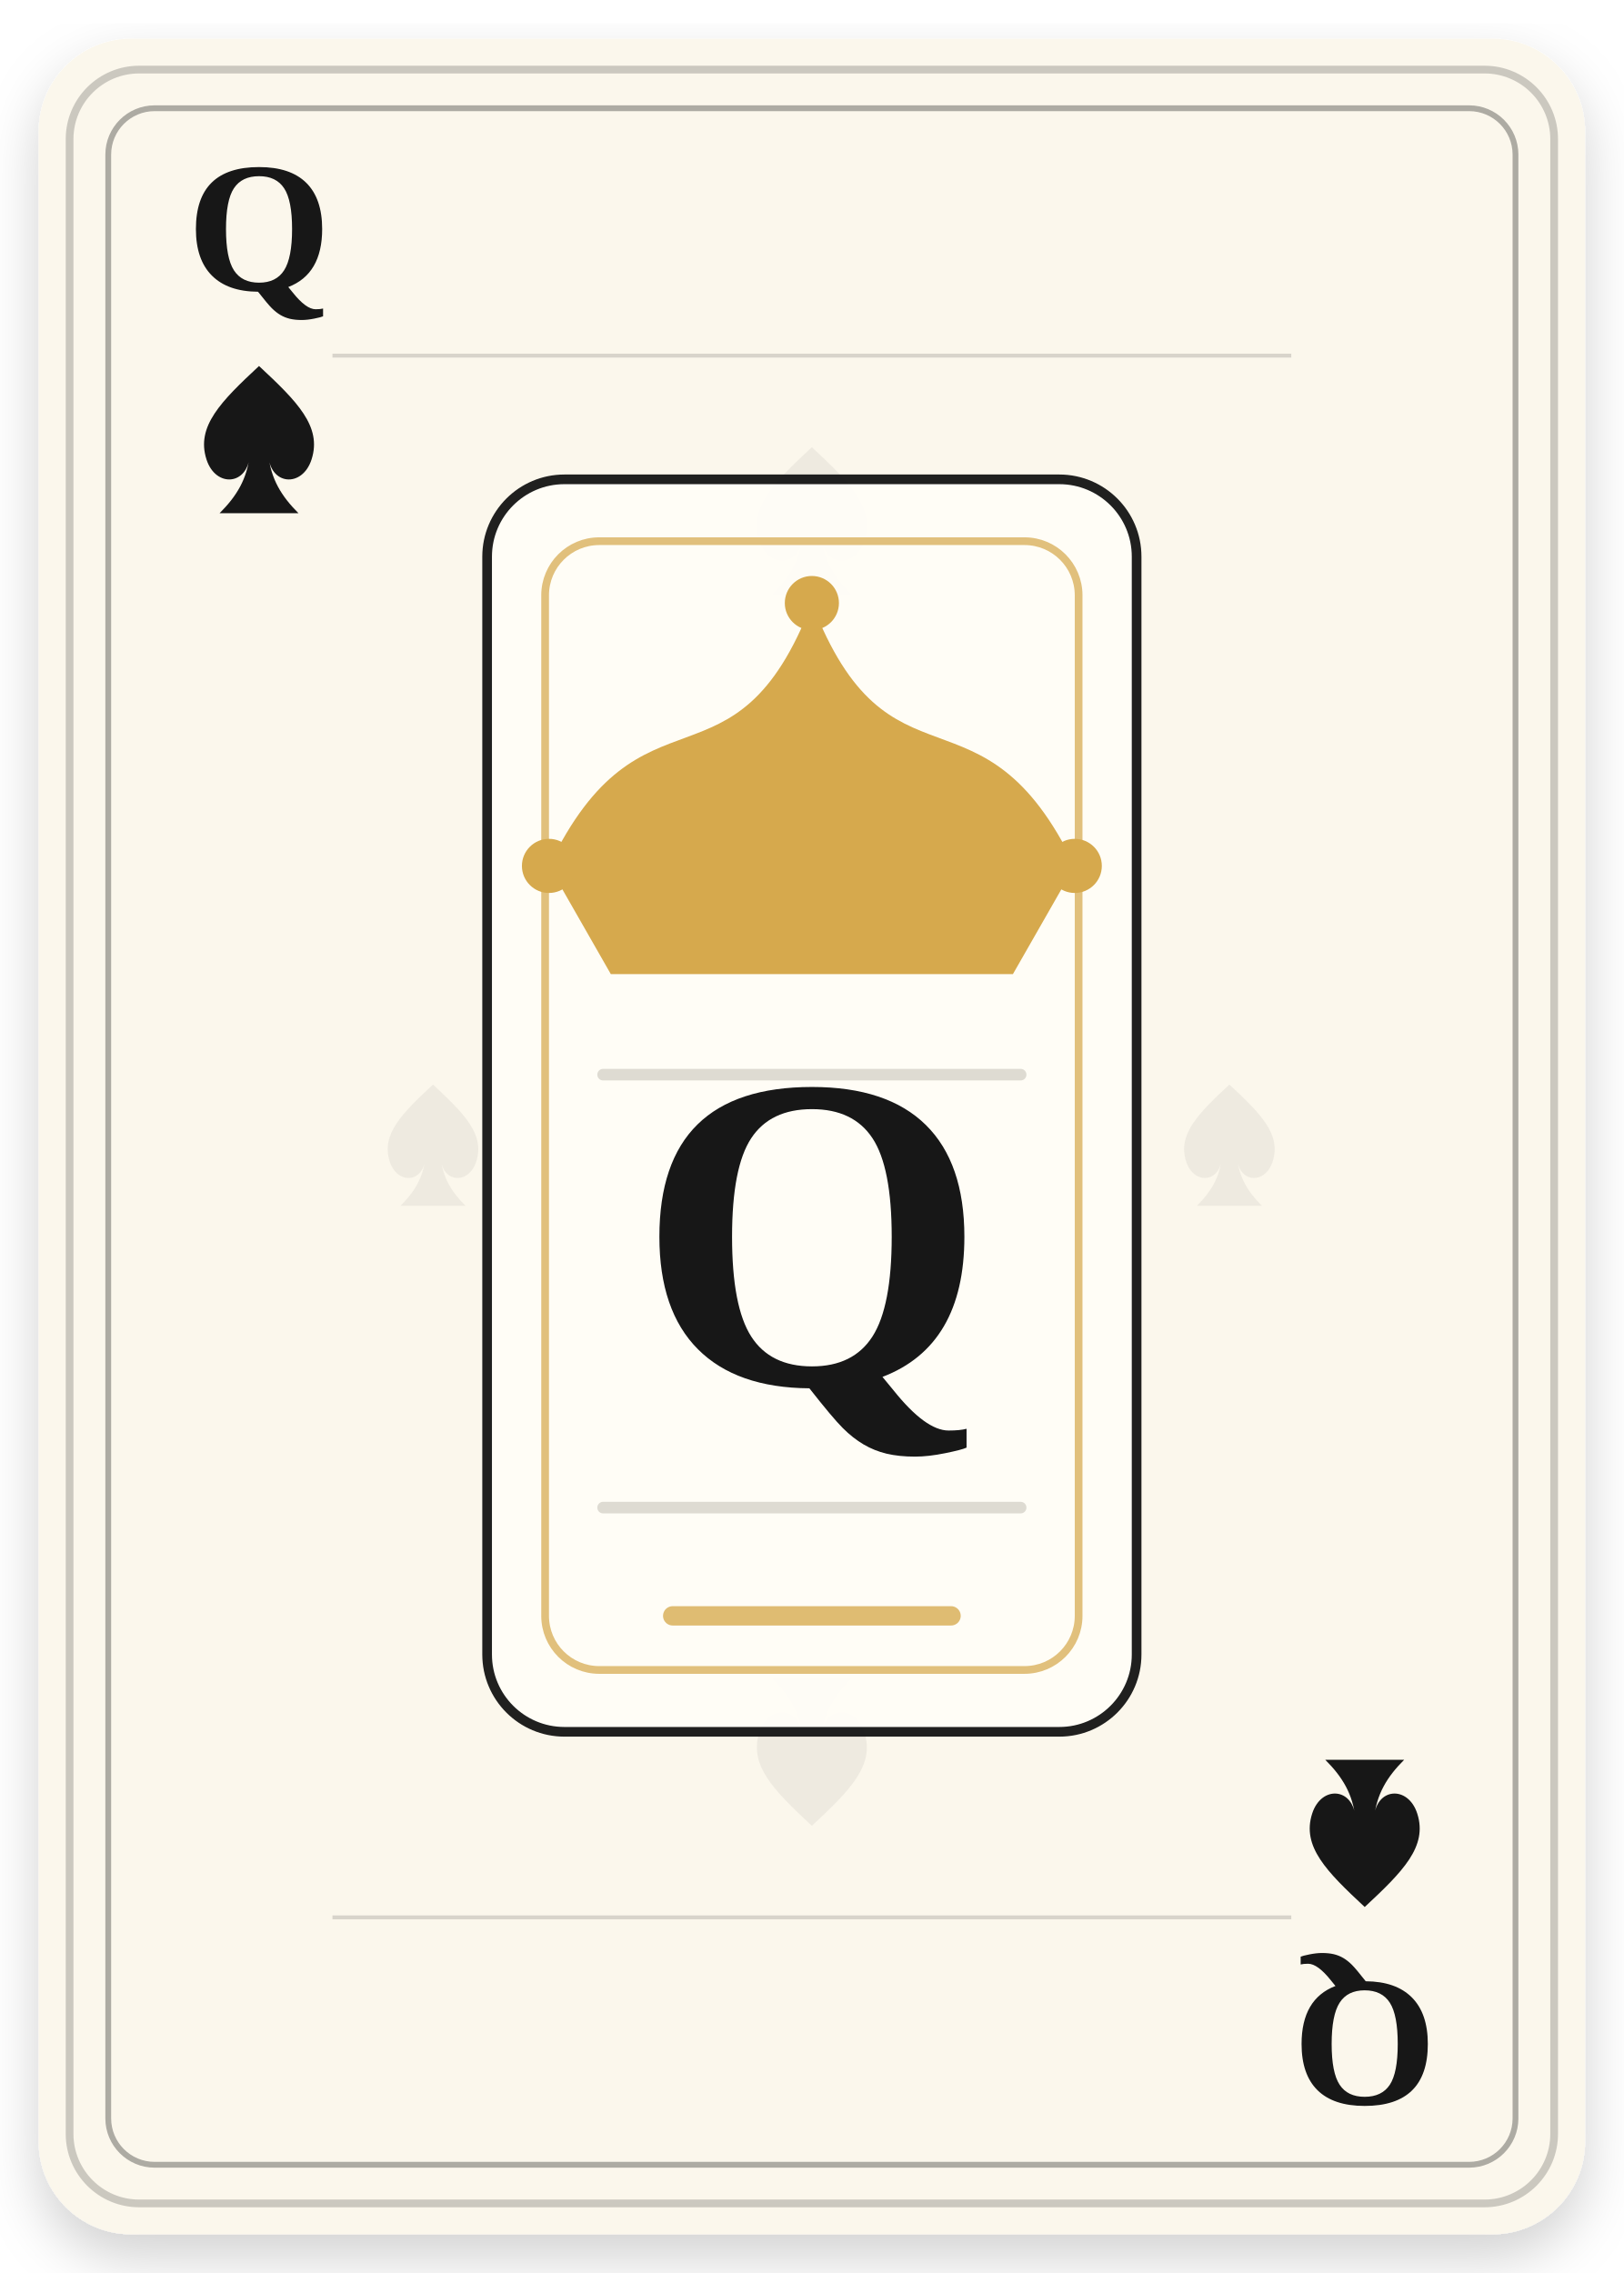
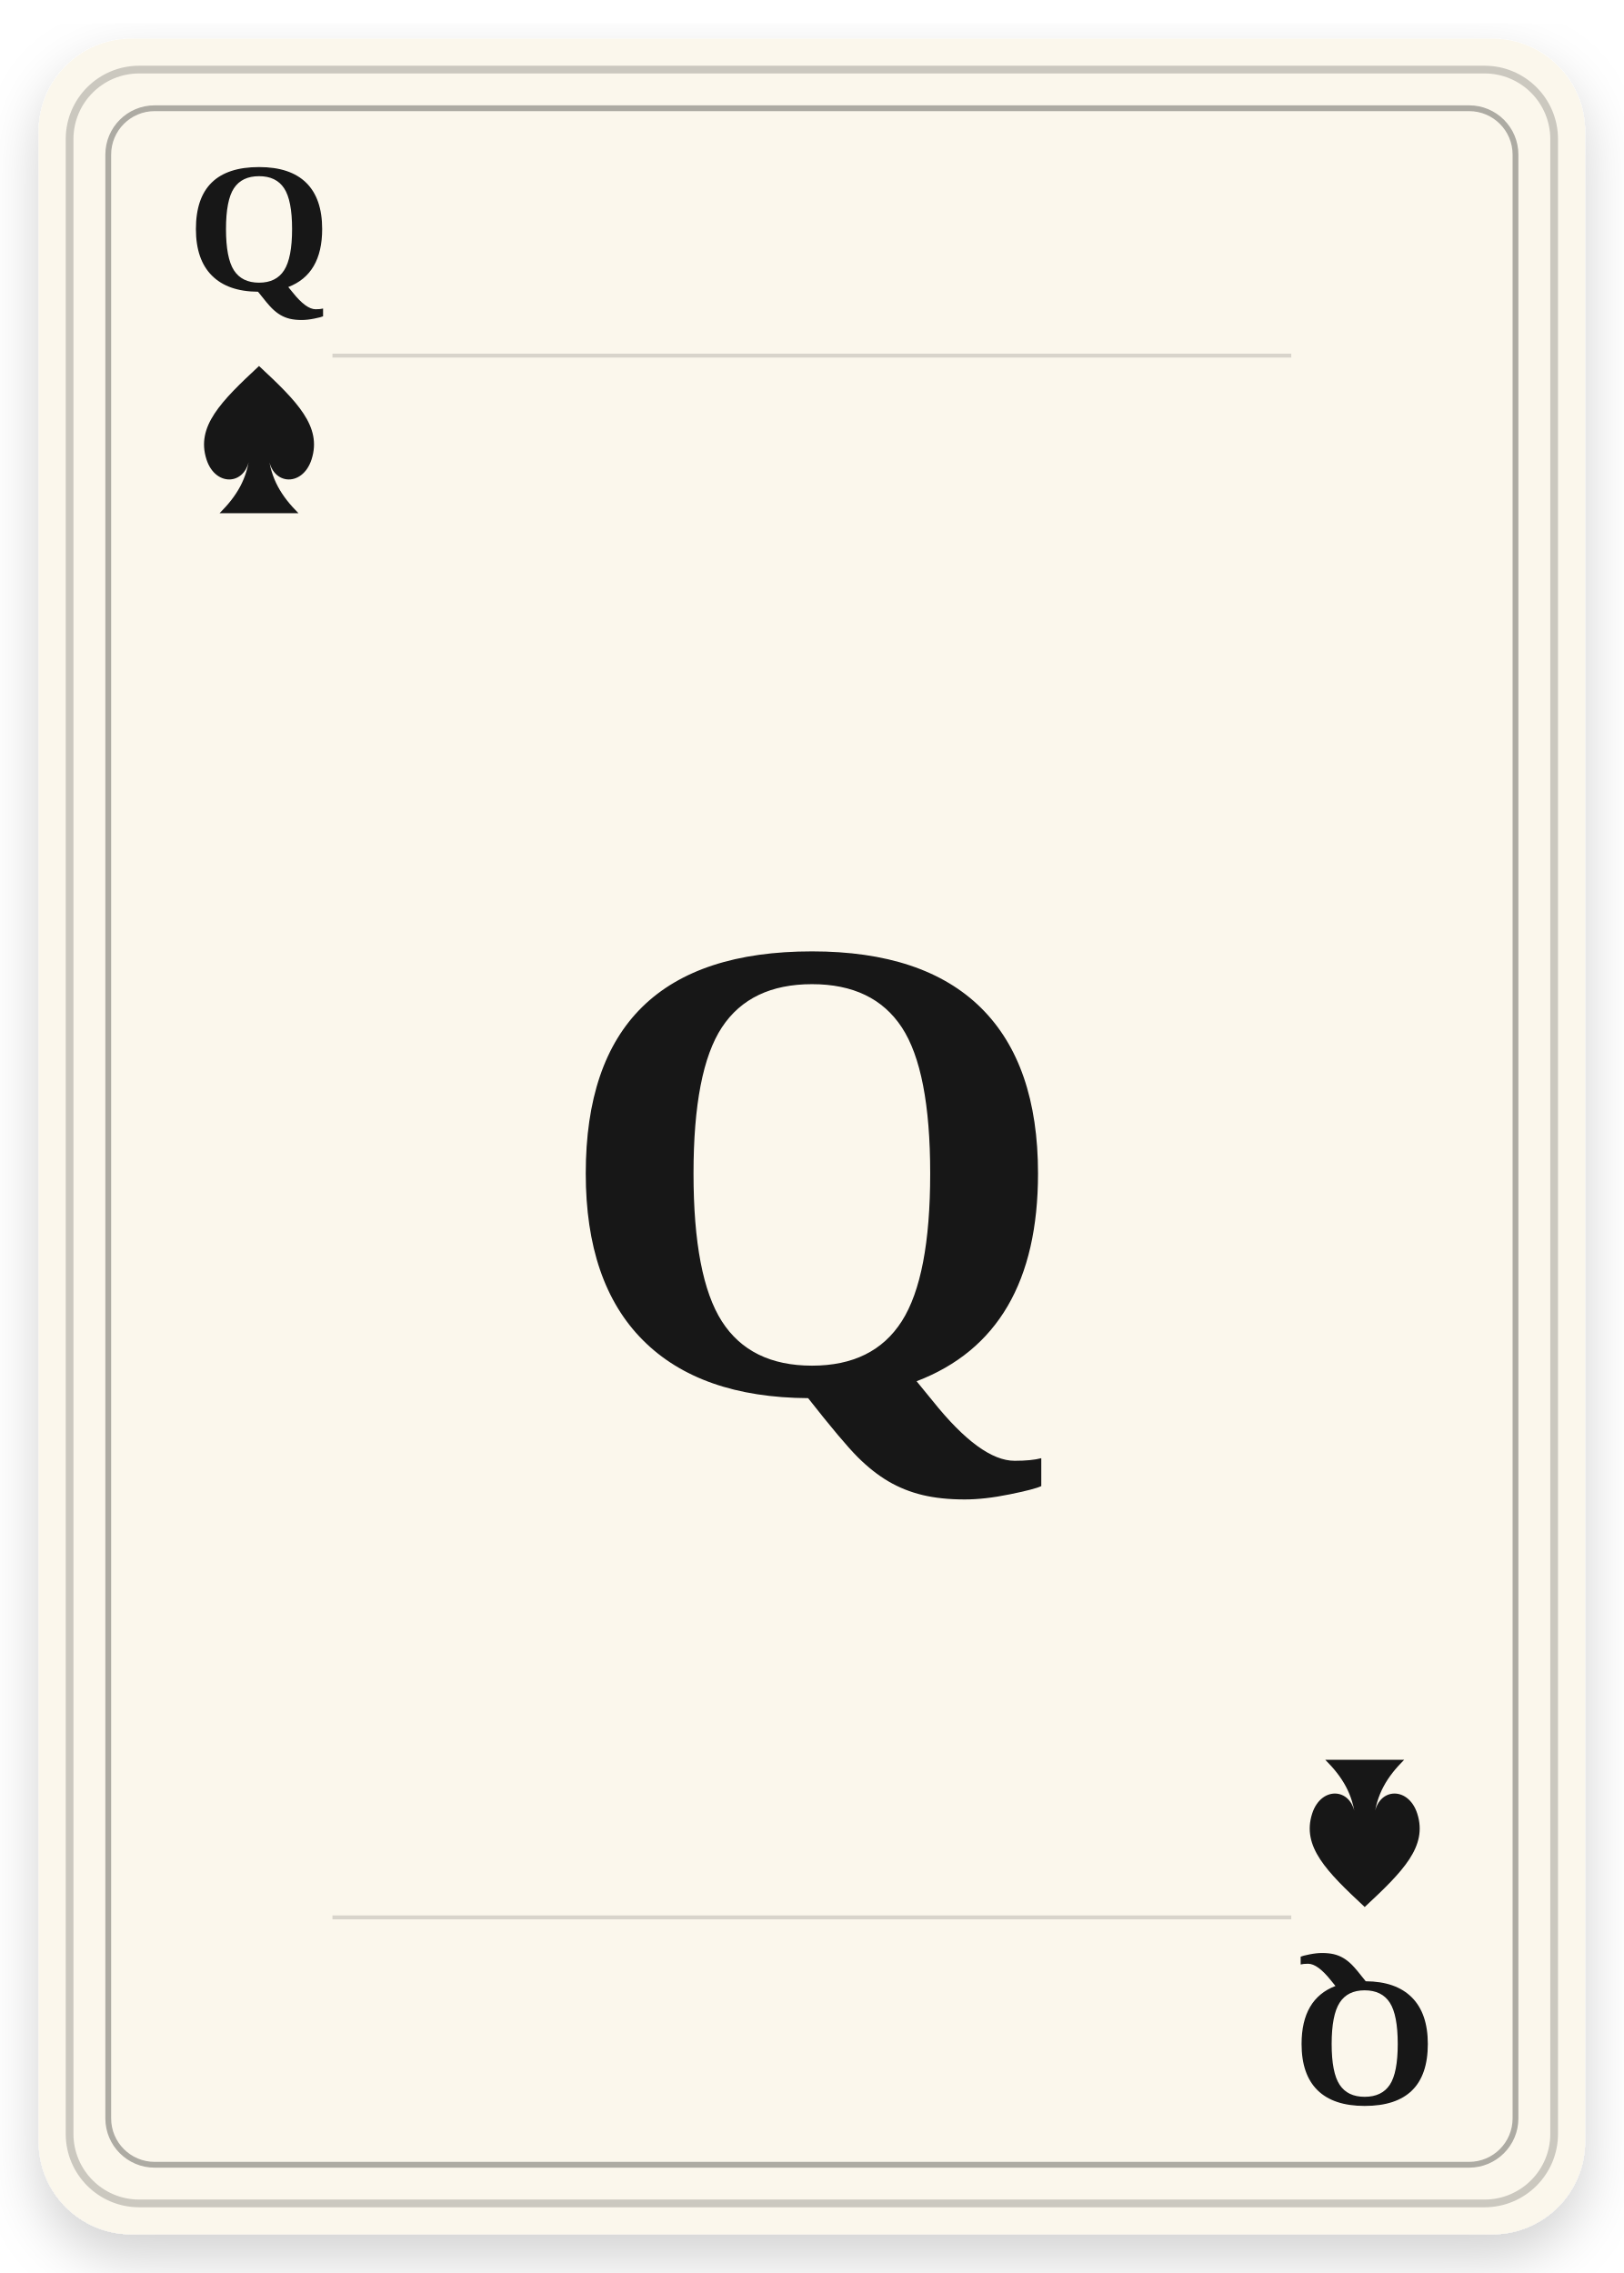
<svg xmlns="http://www.w3.org/2000/svg" width="420" height="588" viewBox="0 0 420 588">
  <defs>
    <filter id="shadow" x="-20%" y="-20%" width="140%" height="140%">
      <feDropShadow dx="0" dy="6" stdDeviation="7" flood-color="#000000" flood-opacity="0.18" />
    </filter>
    <style>
      .rank { font-family: Georgia, 'Times New Roman', serif; font-size: 48px; font-weight: 800; }
-       .center-rank { font-family: Georgia, 'Times New Roman', serif; font-size: 116px; font-weight: 800; }
+       .center-rank { font-family: Georgia, 'Times New Roman', serif; font-size: 172px; font-weight: 800; }
    </style>
  </defs>
  <rect x="10" y="10" width="400" height="568" rx="24" fill="#fbf7ec" filter="url(#shadow)" />
  <rect x="18" y="18" width="384" height="552" rx="18" fill="none" stroke="#222222" stroke-width="2" opacity="0.22" />
  <rect x="28" y="28" width="364" height="532" rx="12" fill="none" stroke="#171717" stroke-width="1.5" opacity="0.34" />
  <path d="M86 92 H334 M86 496 H334" stroke="#171717" stroke-width="1" opacity="0.16" />
  <g transform="translate(67 75) rotate(0)" fill="#171717">
    <text x="0" y="0" text-anchor="middle" class="rank">Q</text>
    <g transform="translate(0 36) scale(0.34)">
      <path d="M0 -48 C-29 -21 -48 -2 -40 23 C-33 45 -8 43 -7 19 C-9 38 -17 51 -30 64 H30 C17 51 9 38 7 19 C8 43 33 45 40 23 C48 -2 29 -21 0 -48 Z" />
    </g>
  </g>
  <g transform="translate(353 513) rotate(180)" fill="#171717">
    <text x="0" y="0" text-anchor="middle" class="rank">Q</text>
    <g transform="translate(0 36) scale(0.34)">
      <path d="M0 -48 C-29 -21 -48 -2 -40 23 C-33 45 -8 43 -7 19 C-9 38 -17 51 -30 64 H30 C17 51 9 38 7 19 C8 43 33 45 40 23 C48 -2 29 -21 0 -48 Z" />
    </g>
  </g>
-   <g transform="translate(210 132) rotate(0) scale(0.34)" fill="#171717" opacity="0.055">
-     <path d="M0 -48 C-29 -21 -48 -2 -40 23 C-33 45 -8 43 -7 19 C-9 38 -17 51 -30 64 H30 C17 51 9 38 7 19 C8 43 33 45 40 23 C48 -2 29 -21 0 -48 Z" />
-   </g>
-   <g transform="translate(112 294) rotate(0) scale(0.28)" fill="#171717" opacity="0.055">
-     <path d="M0 -48 C-29 -21 -48 -2 -40 23 C-33 45 -8 43 -7 19 C-9 38 -17 51 -30 64 H30 C17 51 9 38 7 19 C8 43 33 45 40 23 C48 -2 29 -21 0 -48 Z" />
-   </g>
-   <g transform="translate(318 294) rotate(0) scale(0.28)" fill="#171717" opacity="0.055">
-     <path d="M0 -48 C-29 -21 -48 -2 -40 23 C-33 45 -8 43 -7 19 C-9 38 -17 51 -30 64 H30 C17 51 9 38 7 19 C8 43 33 45 40 23 C48 -2 29 -21 0 -48 Z" />
-   </g>
-   <g transform="translate(210 456) rotate(180) scale(0.34)" fill="#171717" opacity="0.055">
-     <path d="M0 -48 C-29 -21 -48 -2 -40 23 C-33 45 -8 43 -7 19 C-9 38 -17 51 -30 64 H30 C17 51 9 38 7 19 C8 43 33 45 40 23 C48 -2 29 -21 0 -48 Z" />
-   </g>
-   <rect x="126" y="124" width="168" height="324" rx="20" fill="#fffdf7" stroke="#171717" stroke-width="2.5" opacity="0.96" />
-   <rect x="141" y="140" width="138" height="292" rx="14" fill="none" stroke="#d6a94d" stroke-width="2" opacity="0.72" />
-   <path d="M156 278 H264 M156 390 H264" stroke="#dedbd2" stroke-width="3" stroke-linecap="round" />
-   <g transform="translate(210 190)" fill="#d6a94d">
-     <path d="M-68 34 C-44 -16 -20 18 0 -34 C20 18 44 -16 68 34 L52 62 H-52 Z" />
-     <circle cx="-68" cy="34" r="7" />
-     <circle cx="0" cy="-34" r="7" />
-     <circle cx="68" cy="34" r="7" />
-   </g>
-   <text x="210" y="358" text-anchor="middle" class="center-rank" fill="#171717">Q</text>
-   <path d="M174 418 H246" stroke="#d6a94d" stroke-width="5" stroke-linecap="round" opacity="0.78" />
+   <text x="210" y="360" text-anchor="middle" class="center-rank" fill="#171717">Q</text>
</svg>
